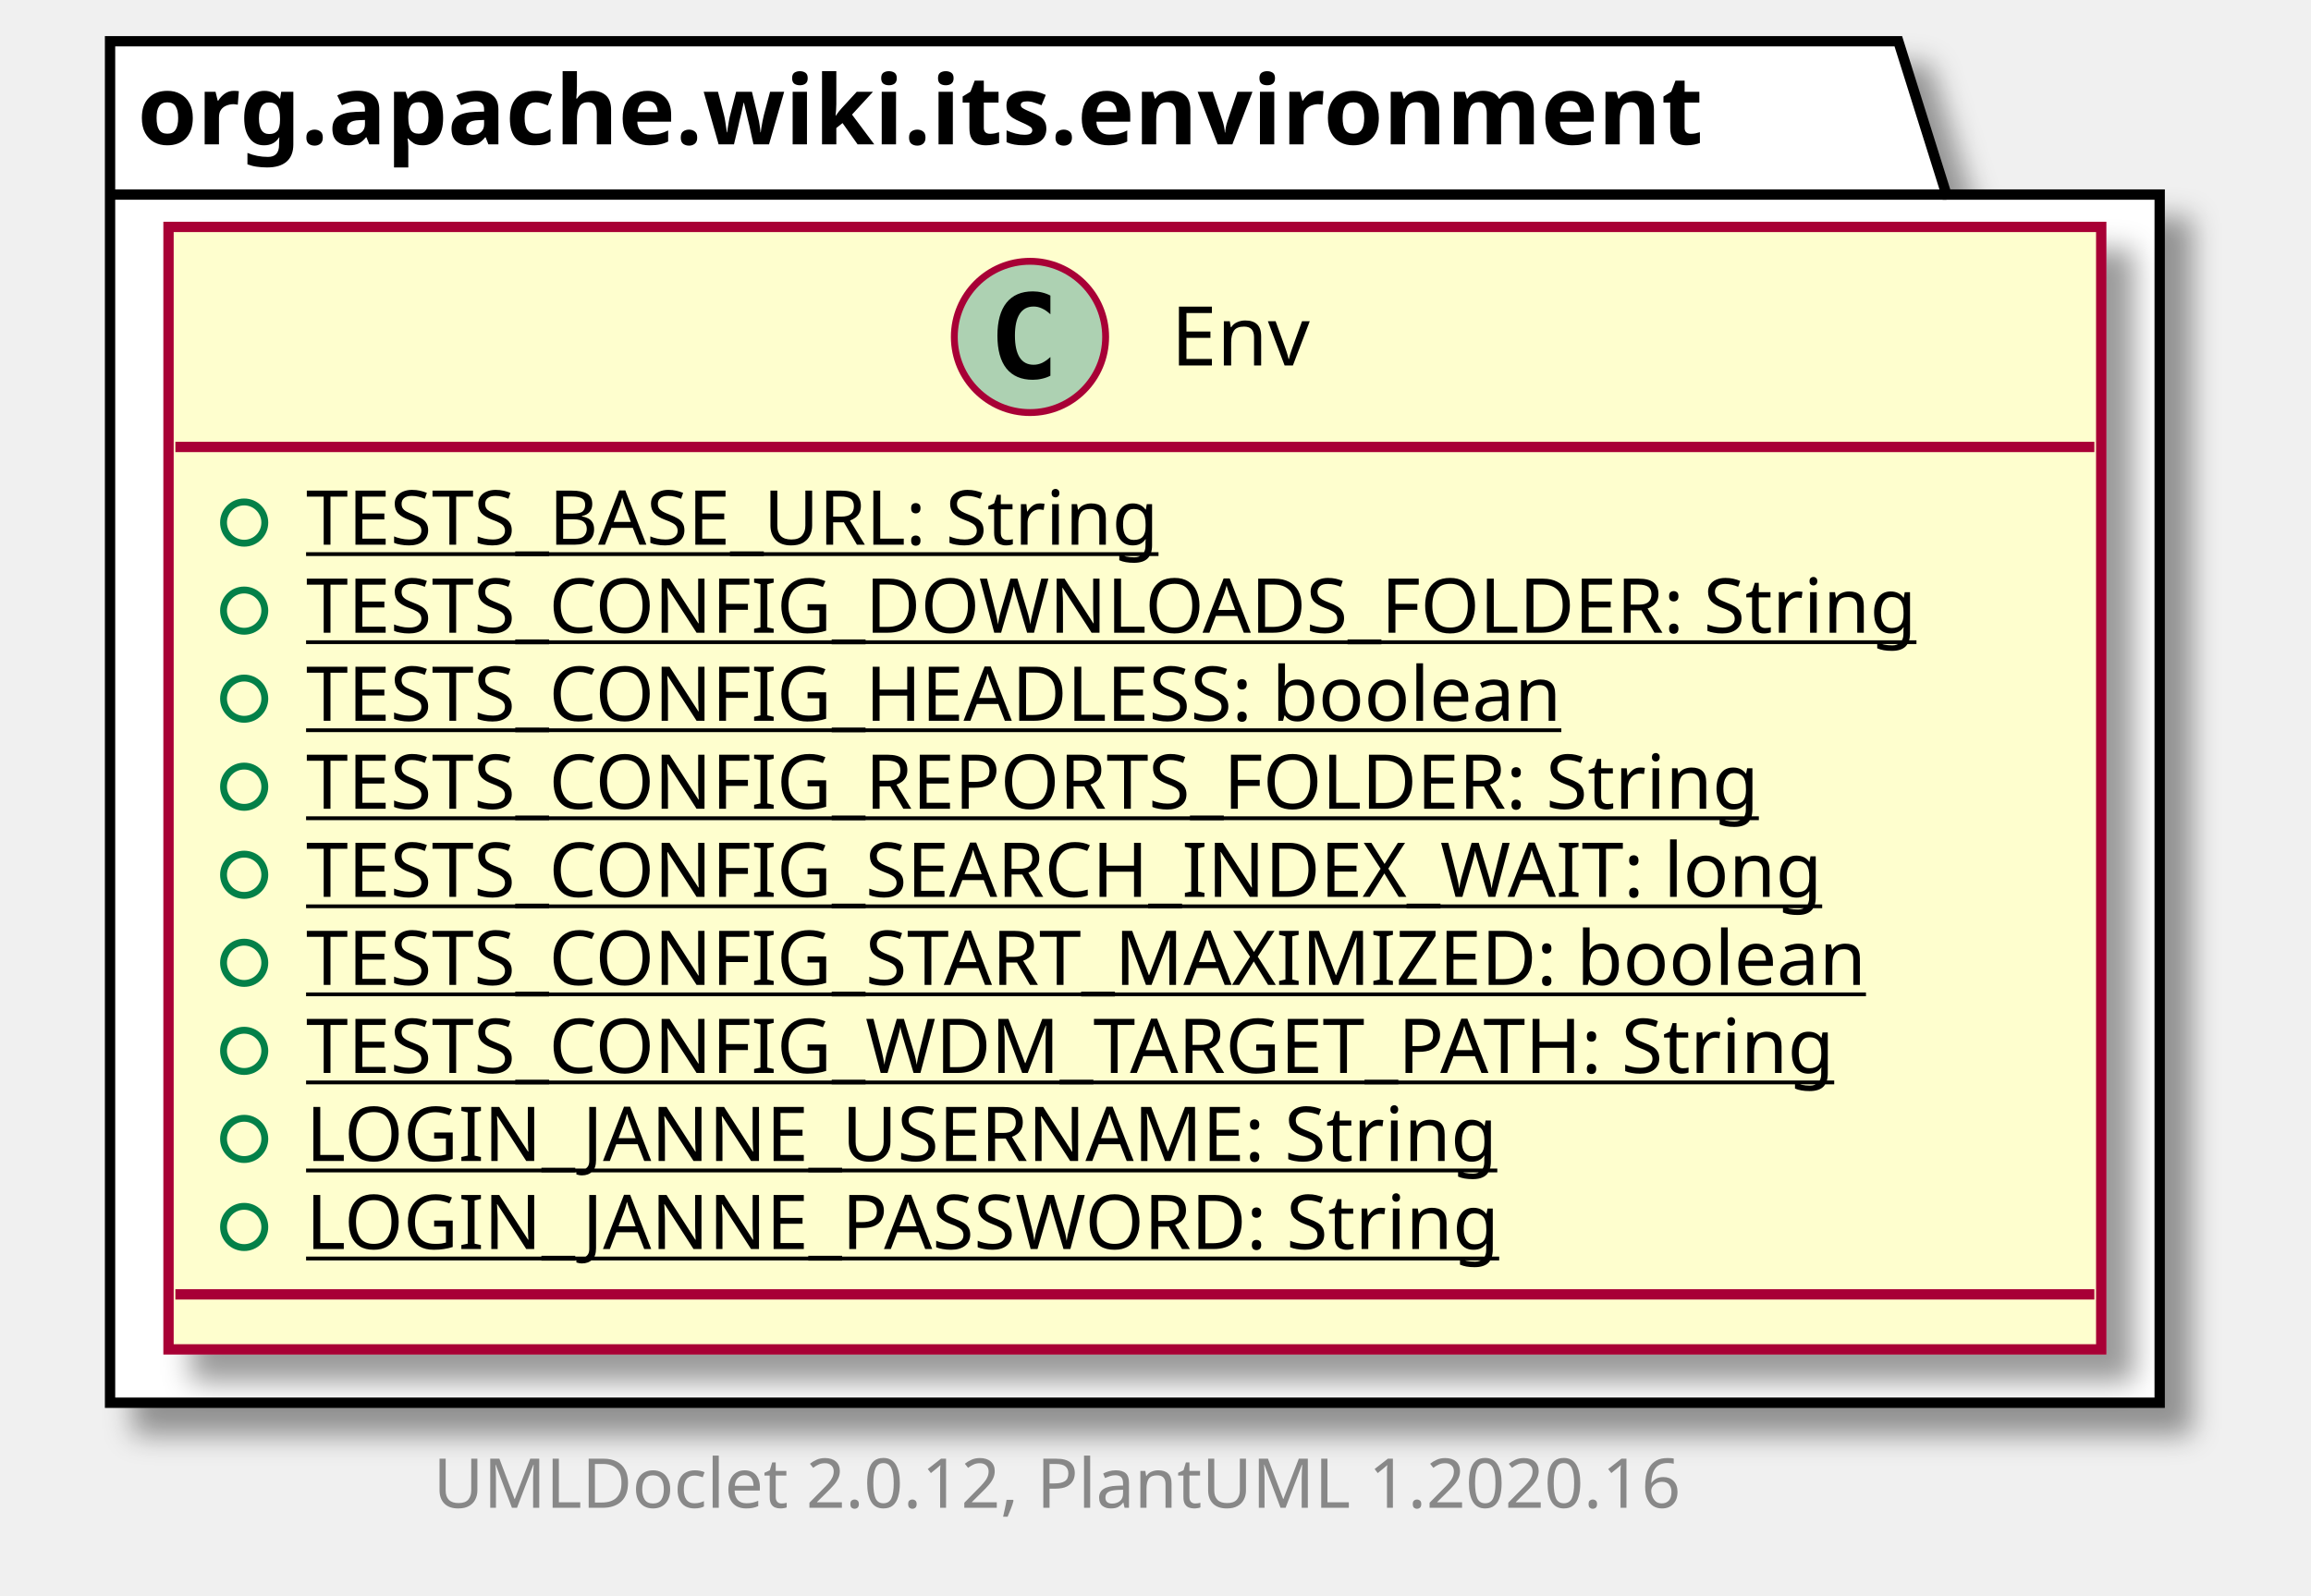
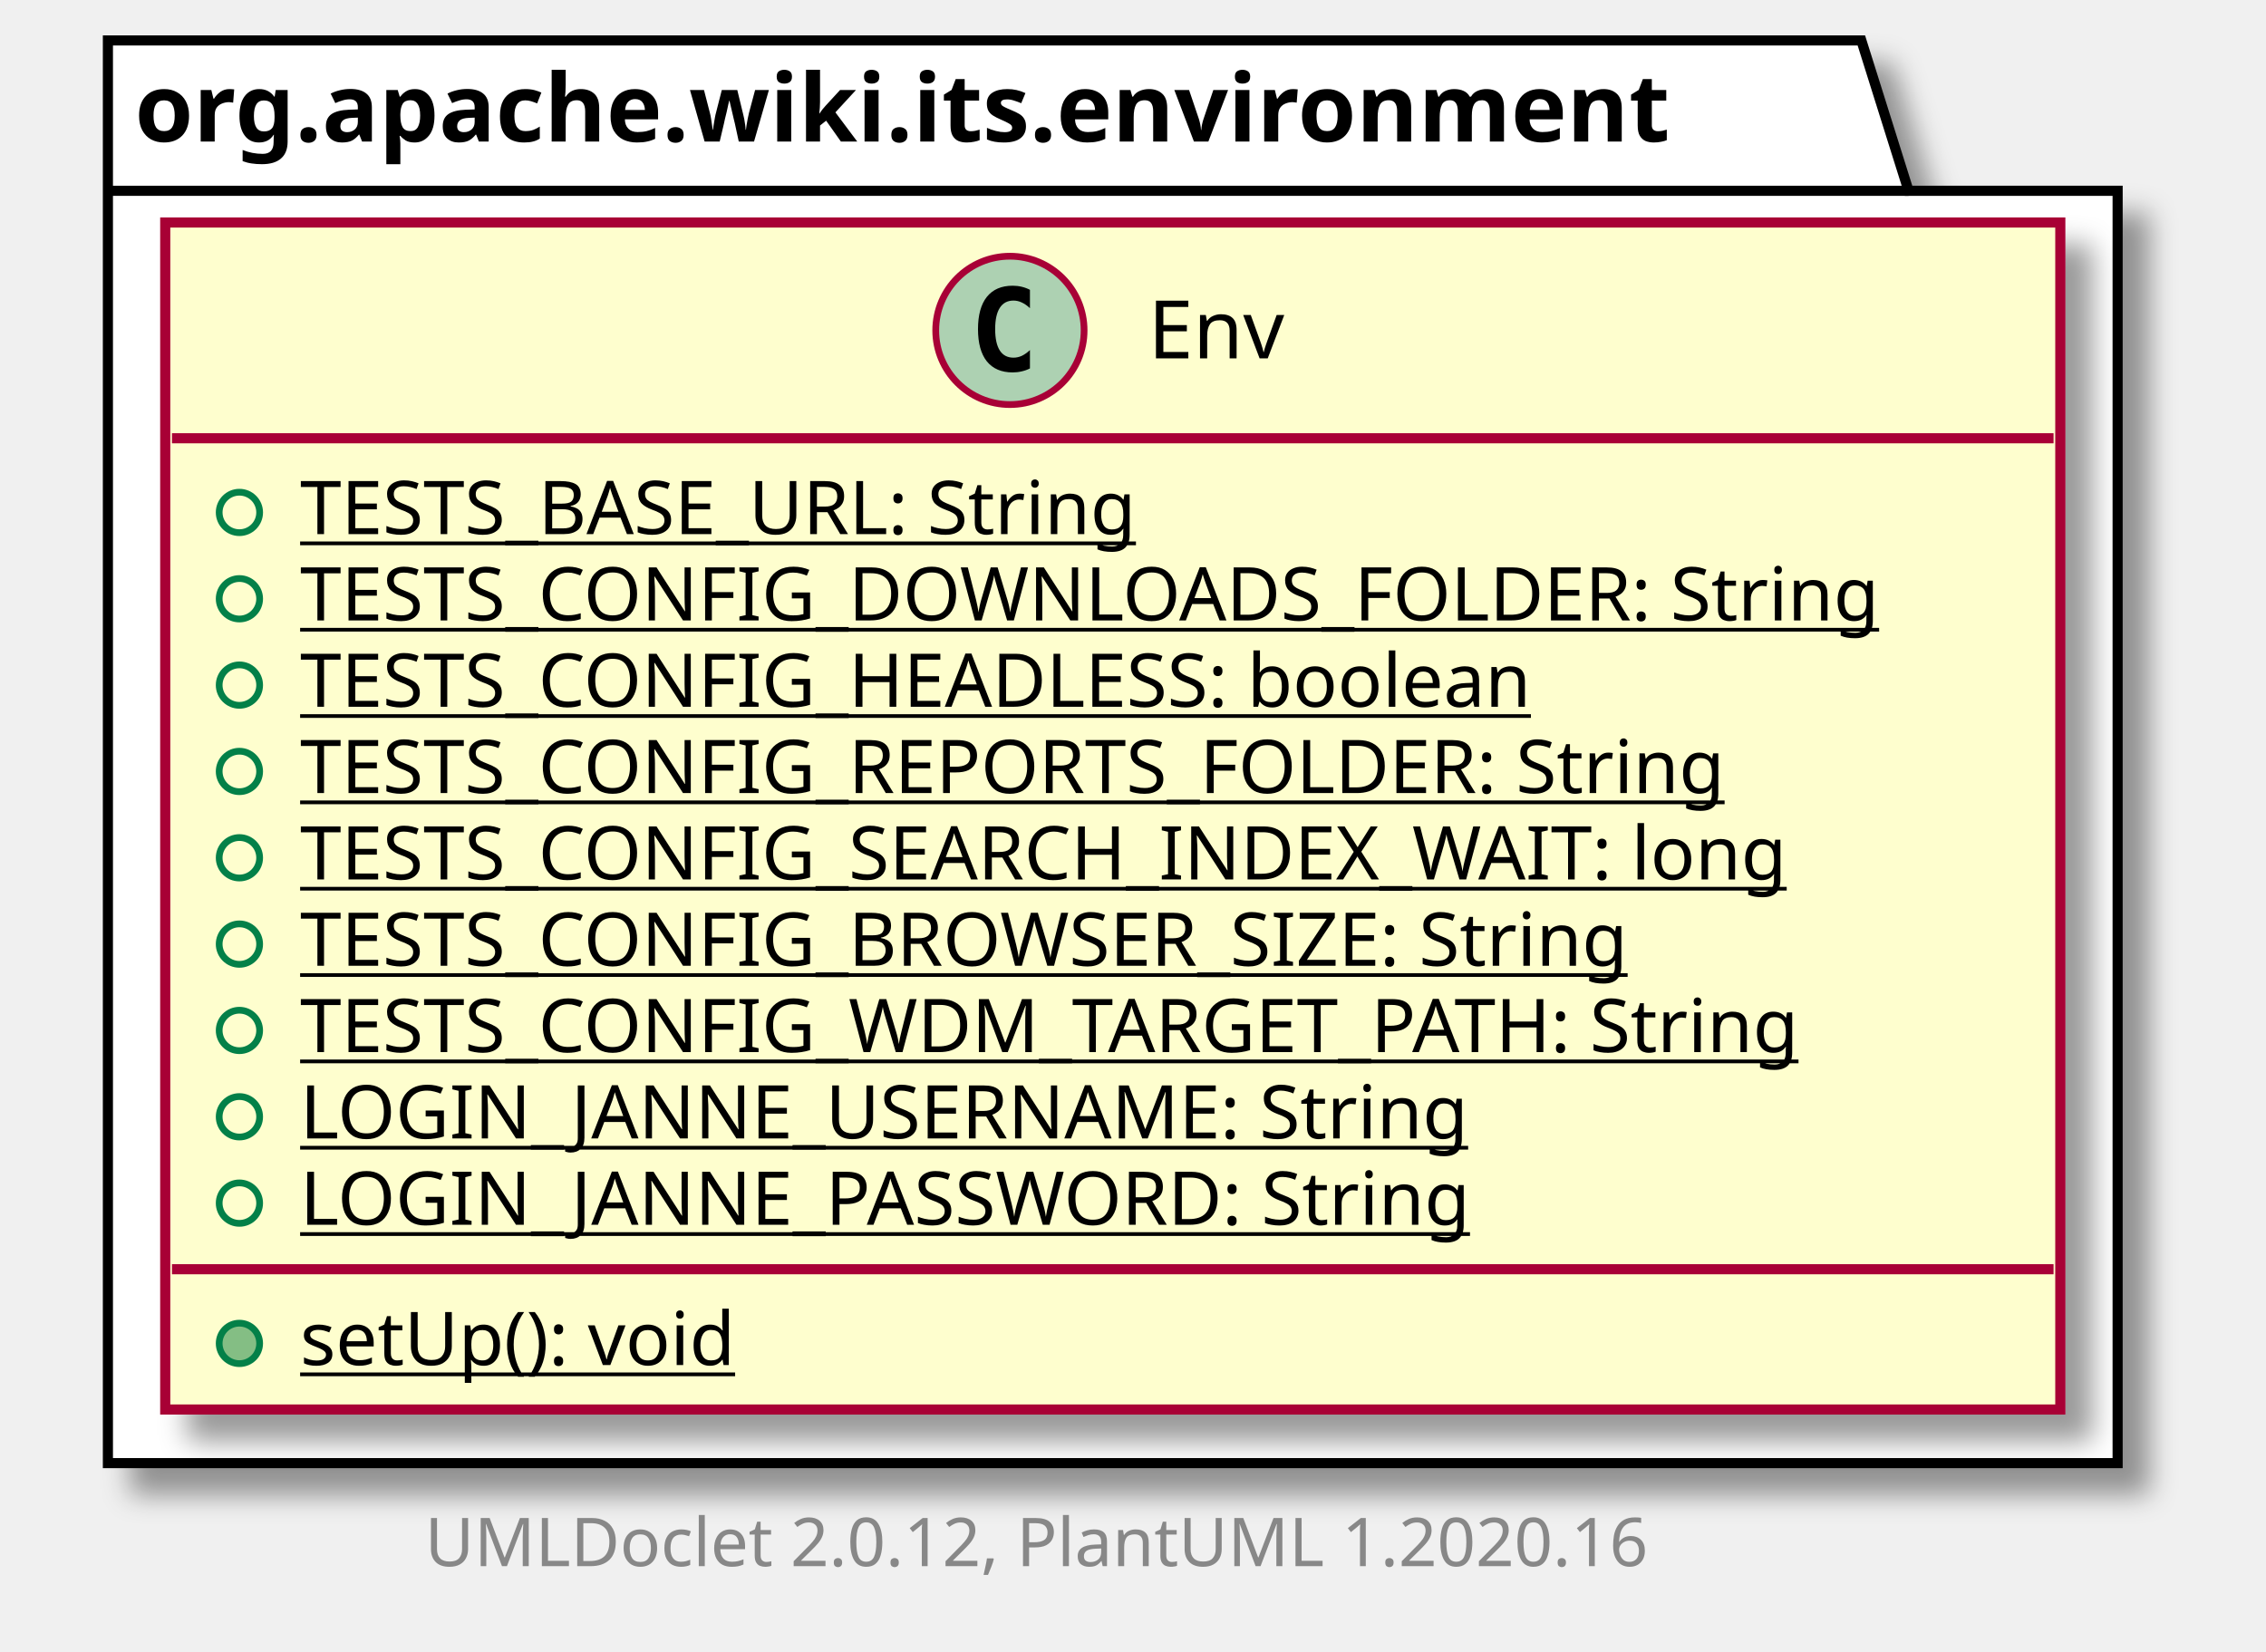
- <svg xmlns="http://www.w3.org/2000/svg" xmlns:xlink="http://www.w3.org/1999/xlink" contentScriptType="application/ecmascript" contentStyleType="text/css" height="232px" preserveAspectRatio="none" style="width:336px;height:232px;" version="1.1" viewBox="0 0 336 232" width="336px" zoomAndPan="magnify">
+ <svg xmlns="http://www.w3.org/2000/svg" xmlns:xlink="http://www.w3.org/1999/xlink" contentScriptType="application/ecmascript" contentStyleType="text/css" height="245px" preserveAspectRatio="none" style="width:336px;height:245px;" version="1.1" viewBox="0 0 336 245" width="336px" zoomAndPan="magnify">
  <defs>
-     <filter height="300%" id="foe9rwibpz62b" width="300%" x="-1" y="-1">
+     <filter height="300%" id="ftf84ja86dc4z" width="300%" x="-1" y="-1">
      <feGaussianBlur result="blurOut" stdDeviation="2.0" />
      <feColorMatrix in="blurOut" result="blurOut2" type="matrix" values="0 0 0 0 0 0 0 0 0 0 0 0 0 0 0 0 0 0 .4 0" />
      <feOffset dx="4.0" dy="4.0" in="blurOut2" result="blurOut3" />
      <feBlend in="SourceGraphic" in2="blurOut3" mode="normal" />
    </filter>
  </defs>
  <g>
-     <polygon fill="#FFFFFF" filter="url(#foe9rwibpz62b)" points="16,6,276,6,283,28.297,314,28.297,314,204,16,204,16,6" style="stroke: #000000; stroke-width: 1.5;" />
+     <polygon fill="#FFFFFF" filter="url(#ftf84ja86dc4z)" points="16,6,276,6,283,28.297,314,28.297,314,217,16,217,16,6" style="stroke: #000000; stroke-width: 1.5;" />
    <line style="stroke: #000000; stroke-width: 1.5;" x1="16" x2="283" y1="28.297" y2="28.297" />
    <text fill="#000000" font-family="sans-serif" font-size="14" font-weight="bold" lengthAdjust="spacingAndGlyphs" textLength="254" x="20" y="20.995">org.apache.wiki.its.environment</text>
    <a href="Env.html" target="_top" title="Env.html" xlink:actuate="onRequest" xlink:href="Env.html" xlink:show="new" xlink:title="Env.html" xlink:type="simple">
-       <rect codeLine="3" fill="#FEFECE" filter="url(#foe9rwibpz62b)" height="163.242" id="org.apache.wiki.its.environment.Env" style="stroke: #A80036; stroke-width: 1.5;" width="281" x="24.5" y="33" />
+       <rect codeLine="3" fill="#FEFECE" filter="url(#ftf84ja86dc4z)" height="176.047" id="org.apache.wiki.its.environment.Env" style="stroke: #A80036; stroke-width: 1.5;" width="281" x="24.5" y="33" />
      <ellipse cx="149.75" cy="49" fill="#ADD1B2" rx="11" ry="11" style="stroke: #A80036; stroke-width: 1.0;" />
      <path d="M152.719,54.641 Q152.141,54.938 151.5,55.078 Q150.859,55.234 150.156,55.234 Q147.656,55.234 146.328,53.594 Q145.016,51.938 145.016,48.812 Q145.016,45.688 146.328,44.031 Q147.656,42.375 150.156,42.375 Q150.859,42.375 151.5,42.531 Q152.156,42.688 152.719,42.984 L152.719,45.703 Q152.094,45.125 151.5,44.859 Q150.906,44.578 150.281,44.578 Q148.938,44.578 148.25,45.656 Q147.562,46.719 147.562,48.812 Q147.562,50.906 148.25,51.984 Q148.938,53.047 150.281,53.047 Q150.906,53.047 151.5,52.781 Q152.094,52.5 152.719,51.922 L152.719,54.641 Z " />
      <text fill="#000000" font-family="sans-serif" font-size="12" lengthAdjust="spacingAndGlyphs" textLength="22" x="170.25" y="53.154">Env</text>
      <line style="stroke: #A80036; stroke-width: 1.5;" x1="25.5" x2="304.5" y1="65" y2="65" />
      <ellipse cx="35.5" cy="76" fill="none" rx="3" ry="3" style="stroke: #038048; stroke-width: 1.0;" />
      <text fill="#000000" font-family="sans-serif" font-size="11" lengthAdjust="spacingAndGlyphs" text-decoration="underline" textLength="142" x="44.5" y="79.21">TESTS_BASE_URL: String</text>
      <ellipse cx="35.5" cy="88.805" fill="none" rx="3" ry="3" style="stroke: #038048; stroke-width: 1.0;" />
      <text fill="#000000" font-family="sans-serif" font-size="11" lengthAdjust="spacingAndGlyphs" text-decoration="underline" textLength="255" x="44.5" y="92.015">TESTS_CONFIG_DOWNLOADS_FOLDER: String</text>
      <ellipse cx="35.5" cy="101.609" fill="none" rx="3" ry="3" style="stroke: #038048; stroke-width: 1.0;" />
      <text fill="#000000" font-family="sans-serif" font-size="11" lengthAdjust="spacingAndGlyphs" text-decoration="underline" textLength="204" x="44.5" y="104.82">TESTS_CONFIG_HEADLESS: boolean</text>
      <ellipse cx="35.5" cy="114.414" fill="none" rx="3" ry="3" style="stroke: #038048; stroke-width: 1.0;" />
      <text fill="#000000" font-family="sans-serif" font-size="11" lengthAdjust="spacingAndGlyphs" text-decoration="underline" textLength="235" x="44.5" y="117.624">TESTS_CONFIG_REPORTS_FOLDER: String</text>
      <ellipse cx="35.5" cy="127.219" fill="none" rx="3" ry="3" style="stroke: #038048; stroke-width: 1.0;" />
      <text fill="#000000" font-family="sans-serif" font-size="11" lengthAdjust="spacingAndGlyphs" text-decoration="underline" textLength="240" x="44.5" y="130.429">TESTS_CONFIG_SEARCH_INDEX_WAIT: long</text>
      <ellipse cx="35.5" cy="140.023" fill="none" rx="3" ry="3" style="stroke: #038048; stroke-width: 1.0;" />
-       <text fill="#000000" font-family="sans-serif" font-size="11" lengthAdjust="spacingAndGlyphs" text-decoration="underline" textLength="249" x="44.5" y="143.234">TESTS_CONFIG_START_MAXIMIZED: boolean</text>
+       <text fill="#000000" font-family="sans-serif" font-size="11" lengthAdjust="spacingAndGlyphs" text-decoration="underline" textLength="222" x="44.5" y="143.234">TESTS_CONFIG_BROWSER_SIZE: String</text>
      <ellipse cx="35.5" cy="152.828" fill="none" rx="3" ry="3" style="stroke: #038048; stroke-width: 1.0;" />
      <text fill="#000000" font-family="sans-serif" font-size="11" lengthAdjust="spacingAndGlyphs" text-decoration="underline" textLength="245" x="44.5" y="156.039">TESTS_CONFIG_WDM_TARGET_PATH: String</text>
      <ellipse cx="35.5" cy="165.633" fill="none" rx="3" ry="3" style="stroke: #038048; stroke-width: 1.0;" />
      <text fill="#000000" font-family="sans-serif" font-size="11" lengthAdjust="spacingAndGlyphs" text-decoration="underline" textLength="183" x="44.5" y="168.843">LOGIN_JANNE_USERNAME: String</text>
      <ellipse cx="35.5" cy="178.438" fill="none" rx="3" ry="3" style="stroke: #038048; stroke-width: 1.0;" />
      <text fill="#000000" font-family="sans-serif" font-size="11" lengthAdjust="spacingAndGlyphs" text-decoration="underline" textLength="185" x="44.5" y="181.648">LOGIN_JANNE_PASSWORD: String</text>
      <line style="stroke: #A80036; stroke-width: 1.5;" x1="25.5" x2="304.5" y1="188.242" y2="188.242" />
+       <ellipse cx="35.5" cy="199.242" fill="#84BE84" rx="3" ry="3" style="stroke: #038048; stroke-width: 1.0;" />
+       <text fill="#000000" font-family="sans-serif" font-size="11" lengthAdjust="spacingAndGlyphs" text-decoration="underline" textLength="72" x="44.5" y="202.453">setUp(): void</text>
    </a>
-     <text fill="#888888" font-family="sans-serif" font-size="10" lengthAdjust="spacingAndGlyphs" textLength="192" x="63" y="219.282">UMLDoclet 2.0.12, PlantUML 1.2020.16</text>
+     <text fill="#888888" font-family="sans-serif" font-size="10" lengthAdjust="spacingAndGlyphs" textLength="192" x="63" y="232.282">UMLDoclet 2.0.12, PlantUML 1.2020.16</text>
  </g>
</svg>
